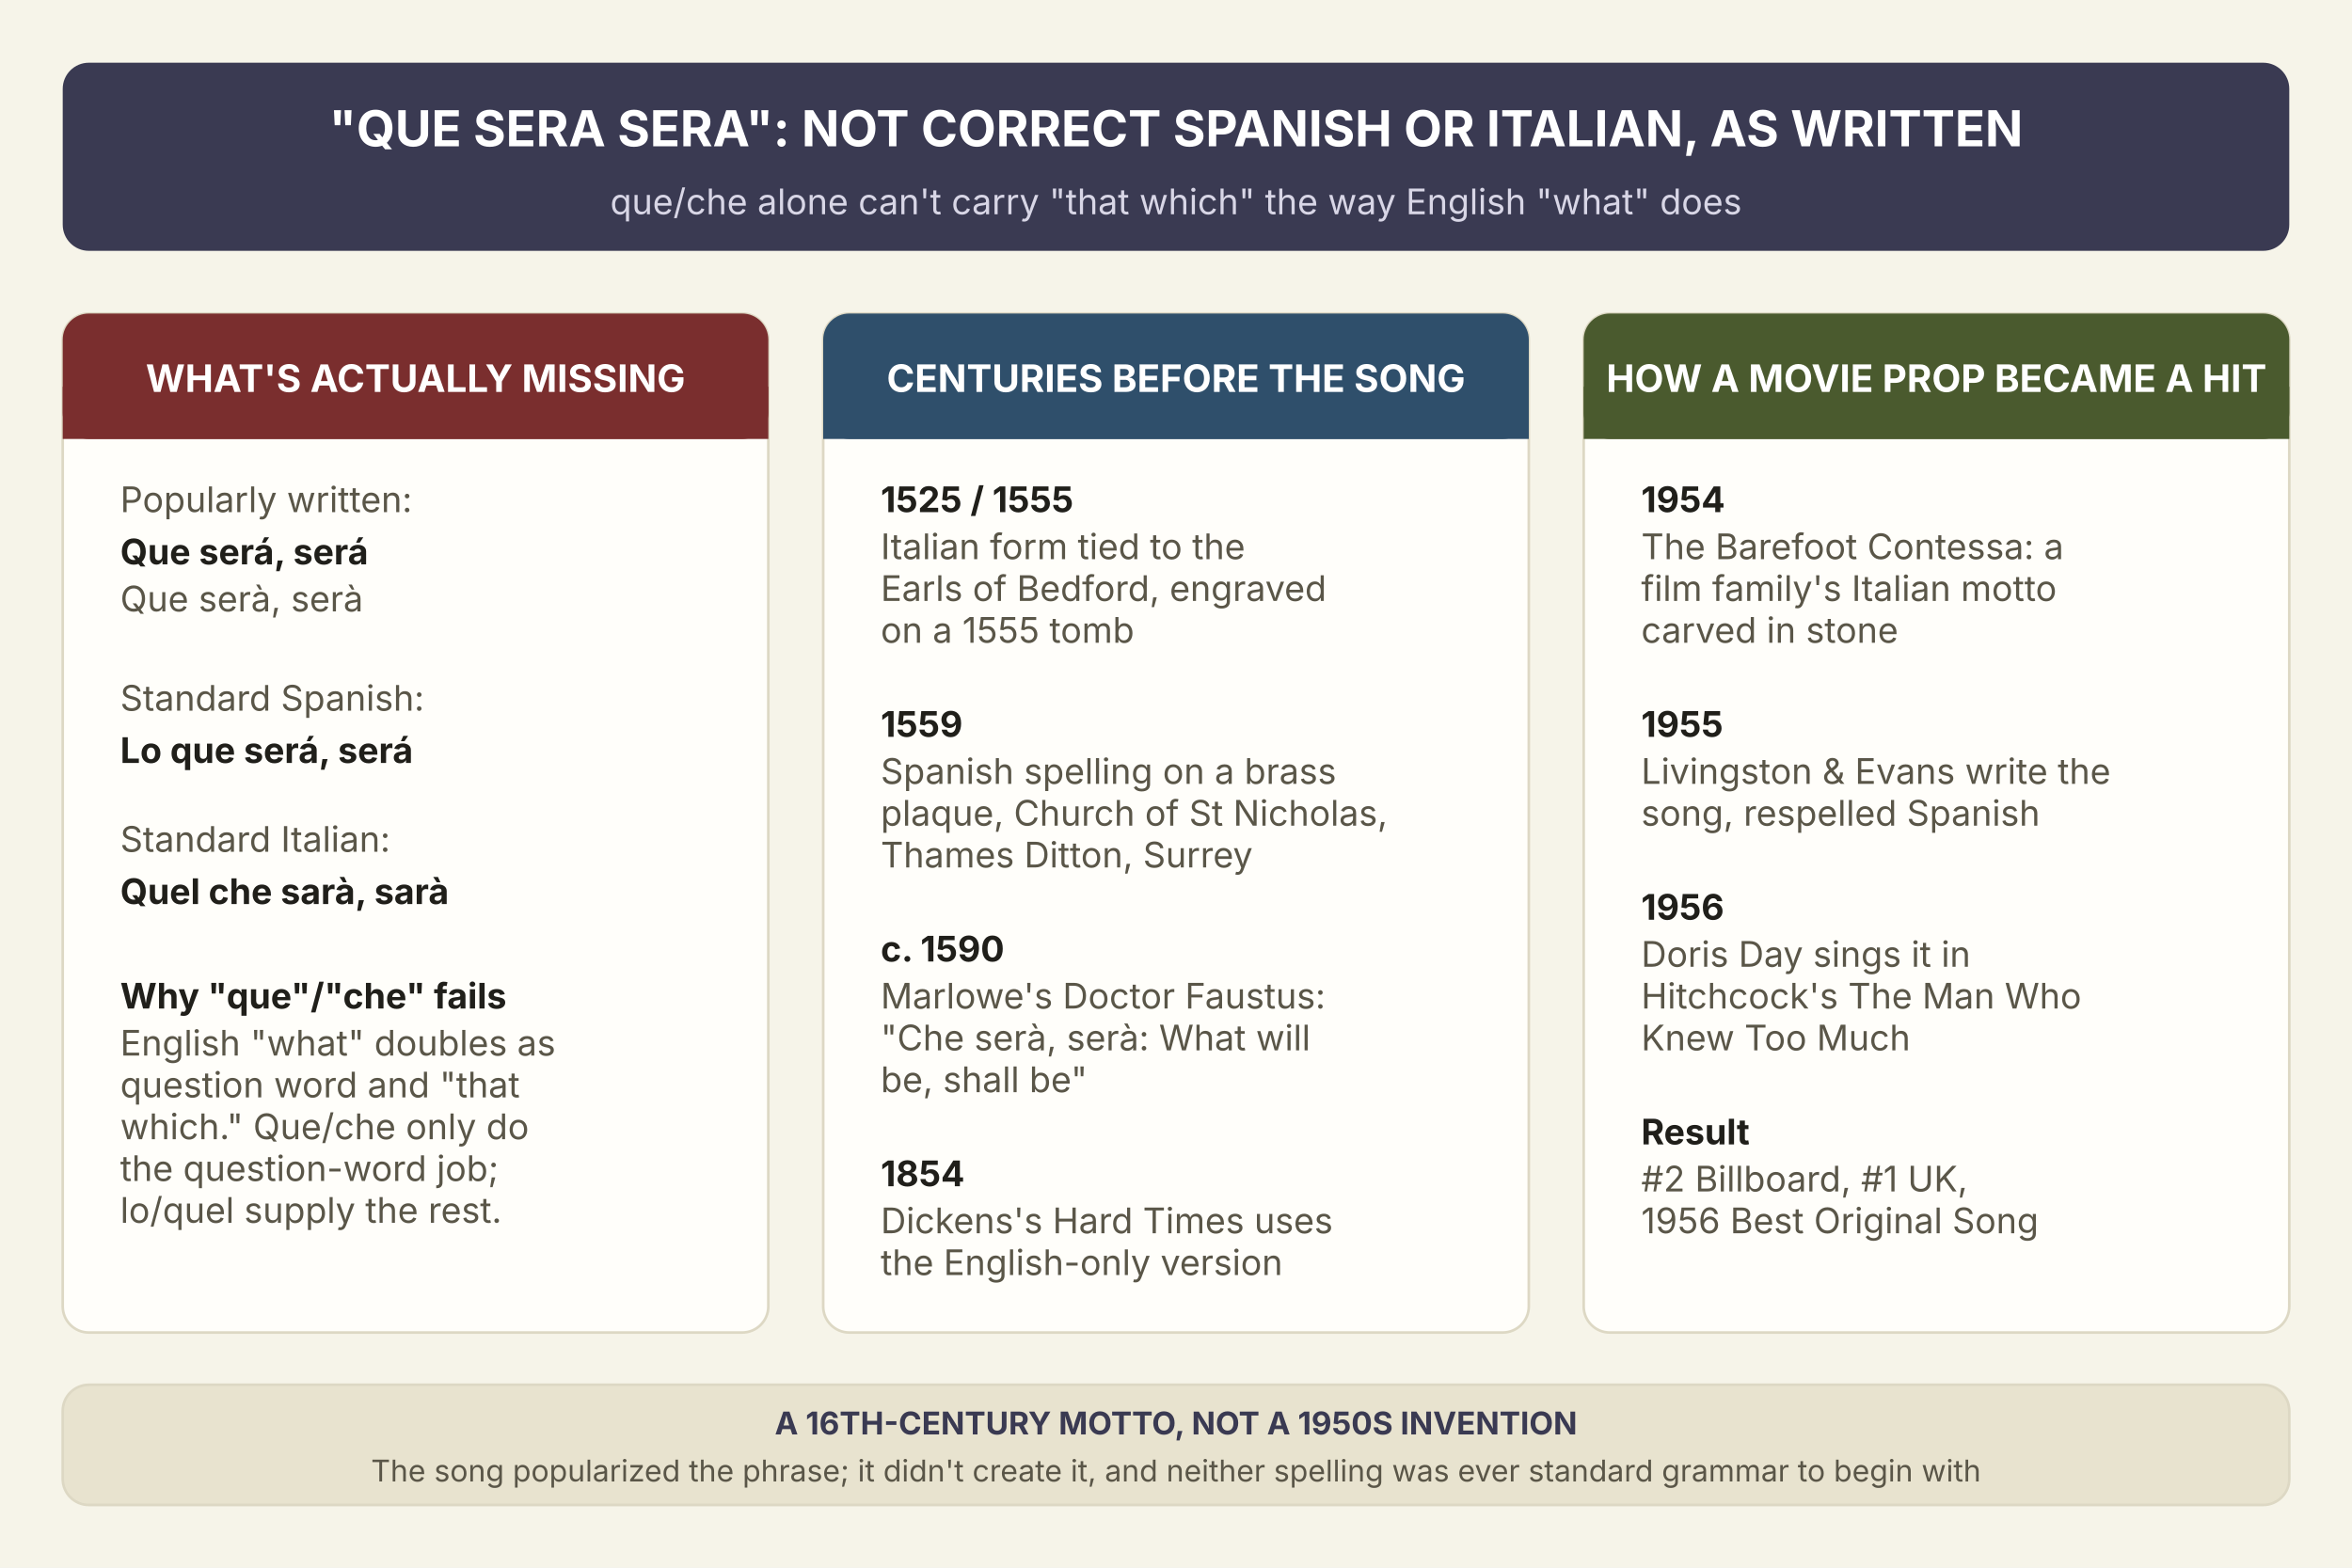
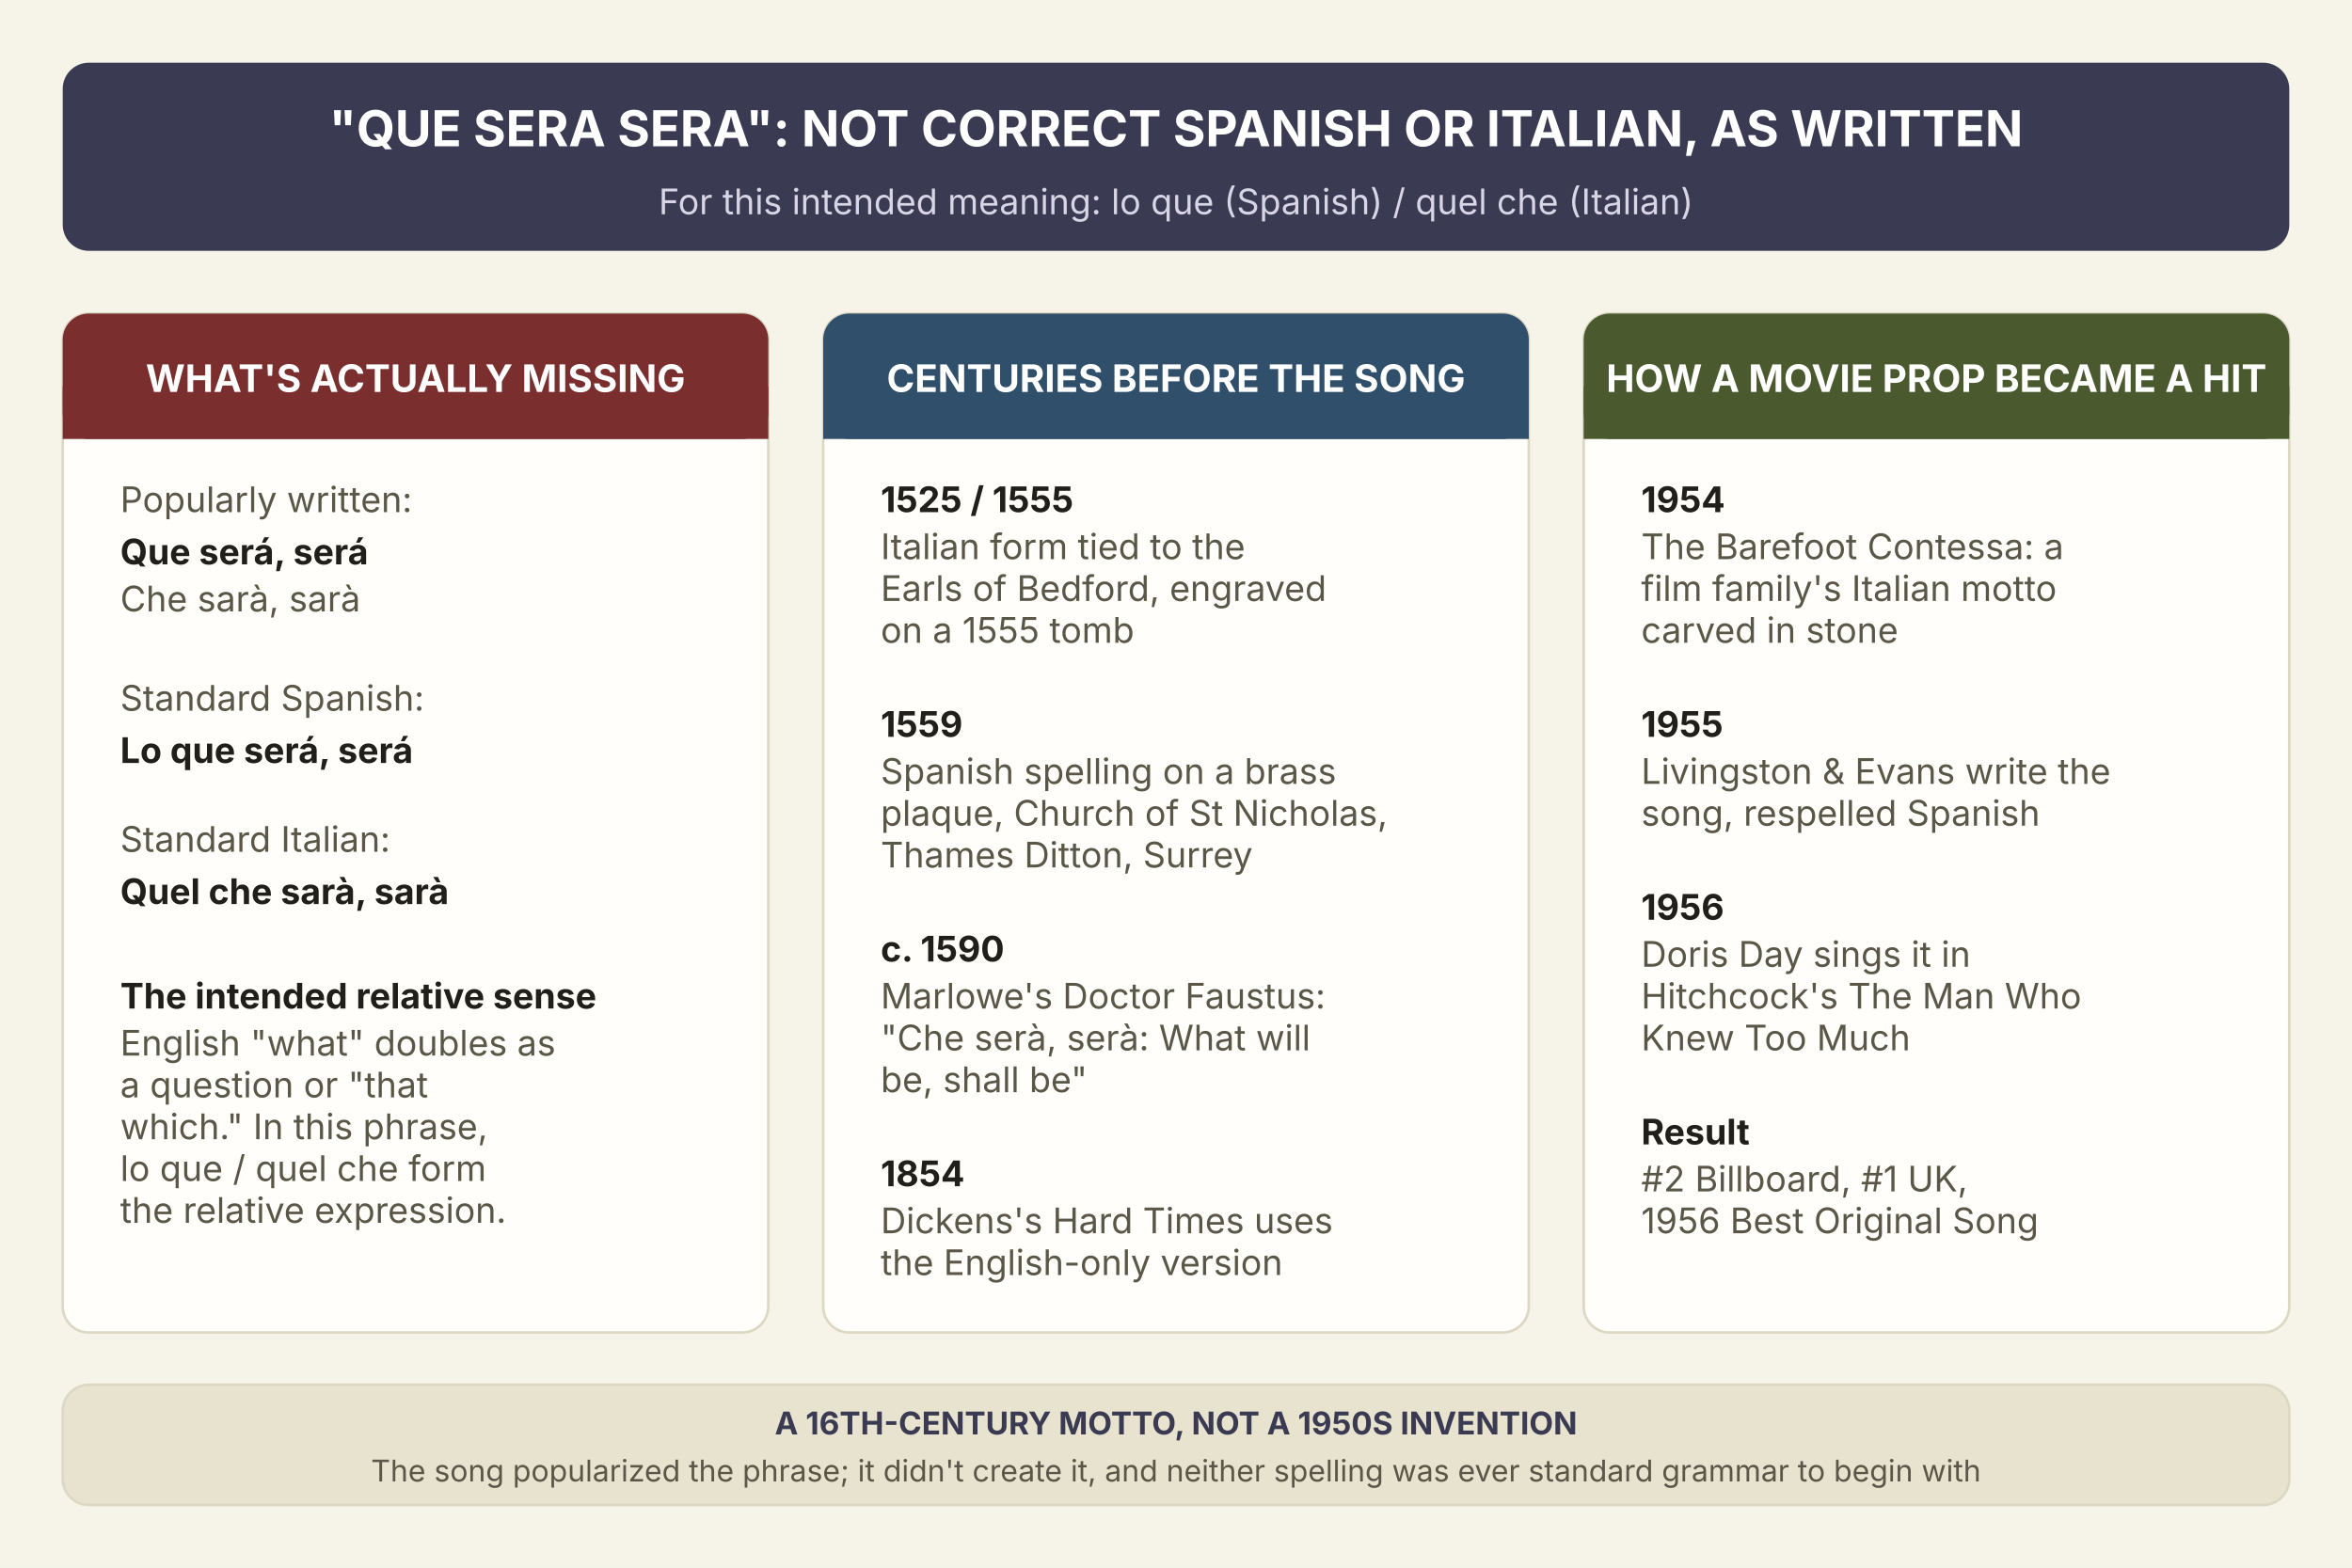
<svg xmlns="http://www.w3.org/2000/svg" viewBox="0 0 900 600" font-family="system-ui, -apple-system, sans-serif">
  <rect width="900" height="600" fill="#f6f4e9" />
  <rect x="24" y="24" width="852" height="72" rx="10" fill="#3a3a52" />
  <text x="450" y="56" text-anchor="middle" fill="#ffffff" font-size="19" font-weight="700">"QUE SERA SERA": NOT CORRECT SPANISH OR ITALIAN, AS WRITTEN</text>
-   <text x="450" y="82" text-anchor="middle" fill="#d8d6e6" font-size="13.5">que/che alone can't carry "that which" the way English "what" does</text>
+   <text x="450" y="82" text-anchor="middle" fill="#d8d6e6" font-size="13.5">For this intended meaning: lo que (Spanish) / quel che (Italian)</text>
  <rect x="24" y="120" width="270" height="390" rx="10" fill="#fffefa" stroke="#ddd8c4" />
  <rect x="24" y="120" width="270" height="48" rx="10" fill="#7a2e2e" />
  <rect x="24" y="148" width="270" height="20" fill="#7a2e2e" />
  <text x="159" y="150" text-anchor="middle" fill="#ffffff" font-size="14.5" font-weight="700">WHAT'S ACTUALLY MISSING</text>
  <g font-size="13.5">
    <text x="46" y="196" fill="#5a5648">Popularly written:</text>
    <text x="46" y="216" font-weight="700" fill="#201f1a">Que será, será</text>
-     <text x="46" y="234" fill="#5a5648">Que serà, serà</text>
+     <text x="46" y="234" fill="#5a5648">Che sarà, sarà</text>
    <text x="46" y="272" fill="#5a5648">Standard Spanish:</text>
    <text x="46" y="292" font-weight="700" fill="#201f1a">Lo que será, será</text>
    <text x="46" y="326" fill="#5a5648">Standard Italian:</text>
    <text x="46" y="346" font-weight="700" fill="#201f1a">Quel che sarà, sarà</text>
-     <text x="46" y="386" font-weight="700" fill="#201f1a">Why "que"/"che" fails</text>
+     <text x="46" y="386" font-weight="700" fill="#201f1a">The intended relative sense</text>
    <text x="46" y="404" fill="#5a5648">English "what" doubles as</text>
-     <text x="46" y="420" fill="#5a5648">question word and "that</text>
-     <text x="46" y="436" fill="#5a5648">which." Que/che only do</text>
-     <text x="46" y="452" fill="#5a5648">the question-word job;</text>
-     <text x="46" y="468" fill="#5a5648">lo/quel supply the rest.</text>
+     <text x="46" y="420" fill="#5a5648">a question or "that</text>
+     <text x="46" y="436" fill="#5a5648">which." In this phrase,</text>
+     <text x="46" y="452" fill="#5a5648">lo que / quel che form</text>
+     <text x="46" y="468" fill="#5a5648">the relative expression.</text>
  </g>
  <rect x="315" y="120" width="270" height="390" rx="10" fill="#fffefa" stroke="#ddd8c4" />
  <rect x="315" y="120" width="270" height="48" rx="10" fill="#2f4f6b" />
  <rect x="315" y="148" width="270" height="20" fill="#2f4f6b" />
  <text x="450" y="150" text-anchor="middle" fill="#ffffff" font-size="14.5" font-weight="700">CENTURIES BEFORE THE SONG</text>
  <g font-size="13.5">
    <text x="337" y="196" font-weight="700" fill="#201f1a">1525 / 1555</text>
    <text x="337" y="214" fill="#5a5648">Italian form tied to the</text>
    <text x="337" y="230" fill="#5a5648">Earls of Bedford, engraved</text>
    <text x="337" y="246" fill="#5a5648">on a 1555 tomb</text>
    <text x="337" y="282" font-weight="700" fill="#201f1a">1559</text>
    <text x="337" y="300" fill="#5a5648">Spanish spelling on a brass</text>
    <text x="337" y="316" fill="#5a5648">plaque, Church of St Nicholas,</text>
    <text x="337" y="332" fill="#5a5648">Thames Ditton, Surrey</text>
    <text x="337" y="368" font-weight="700" fill="#201f1a">c. 1590</text>
    <text x="337" y="386" fill="#5a5648">Marlowe's Doctor Faustus:</text>
    <text x="337" y="402" fill="#5a5648">"Che serà, serà: What will</text>
    <text x="337" y="418" fill="#5a5648">be, shall be"</text>
    <text x="337" y="454" font-weight="700" fill="#201f1a">1854</text>
    <text x="337" y="472" fill="#5a5648">Dickens's Hard Times uses</text>
    <text x="337" y="488" fill="#5a5648">the English-only version</text>
  </g>
  <rect x="606" y="120" width="270" height="390" rx="10" fill="#fffefa" stroke="#ddd8c4" />
  <rect x="606" y="120" width="270" height="48" rx="10" fill="#4a5a2e" />
  <rect x="606" y="148" width="270" height="20" fill="#4a5a2e" />
  <text x="741" y="150" text-anchor="middle" fill="#ffffff" font-size="14.5" font-weight="700">HOW A MOVIE PROP BECAME A HIT</text>
  <g font-size="13.5">
    <text x="628" y="196" font-weight="700" fill="#201f1a">1954</text>
    <text x="628" y="214" fill="#5a5648">The Barefoot Contessa: a</text>
    <text x="628" y="230" fill="#5a5648">film family's Italian motto</text>
    <text x="628" y="246" fill="#5a5648">carved in stone</text>
    <text x="628" y="282" font-weight="700" fill="#201f1a">1955</text>
    <text x="628" y="300" fill="#5a5648">Livingston &amp; Evans write the</text>
    <text x="628" y="316" fill="#5a5648">song, respelled Spanish</text>
    <text x="628" y="352" font-weight="700" fill="#201f1a">1956</text>
    <text x="628" y="370" fill="#5a5648">Doris Day sings it in</text>
    <text x="628" y="386" fill="#5a5648">Hitchcock's The Man Who</text>
    <text x="628" y="402" fill="#5a5648">Knew Too Much</text>
    <text x="628" y="438" font-weight="700" fill="#201f1a">Result</text>
    <text x="628" y="456" fill="#5a5648">#2 Billboard, #1 UK,</text>
    <text x="628" y="472" fill="#5a5648">1956 Best Original Song</text>
  </g>
  <rect x="24" y="530" width="852" height="46" rx="10" fill="#e8e3cf" stroke="#ddd8c4" />
  <text x="450" y="549" text-anchor="middle" font-size="12" font-weight="700" fill="#3a3a52">A 16TH-CENTURY MOTTO, NOT A 1950S INVENTION</text>
  <text x="450" y="567" text-anchor="middle" font-size="11.5" fill="#5a5648">The song popularized the phrase; it didn't create it, and neither spelling was ever standard grammar to begin with</text>
</svg>
